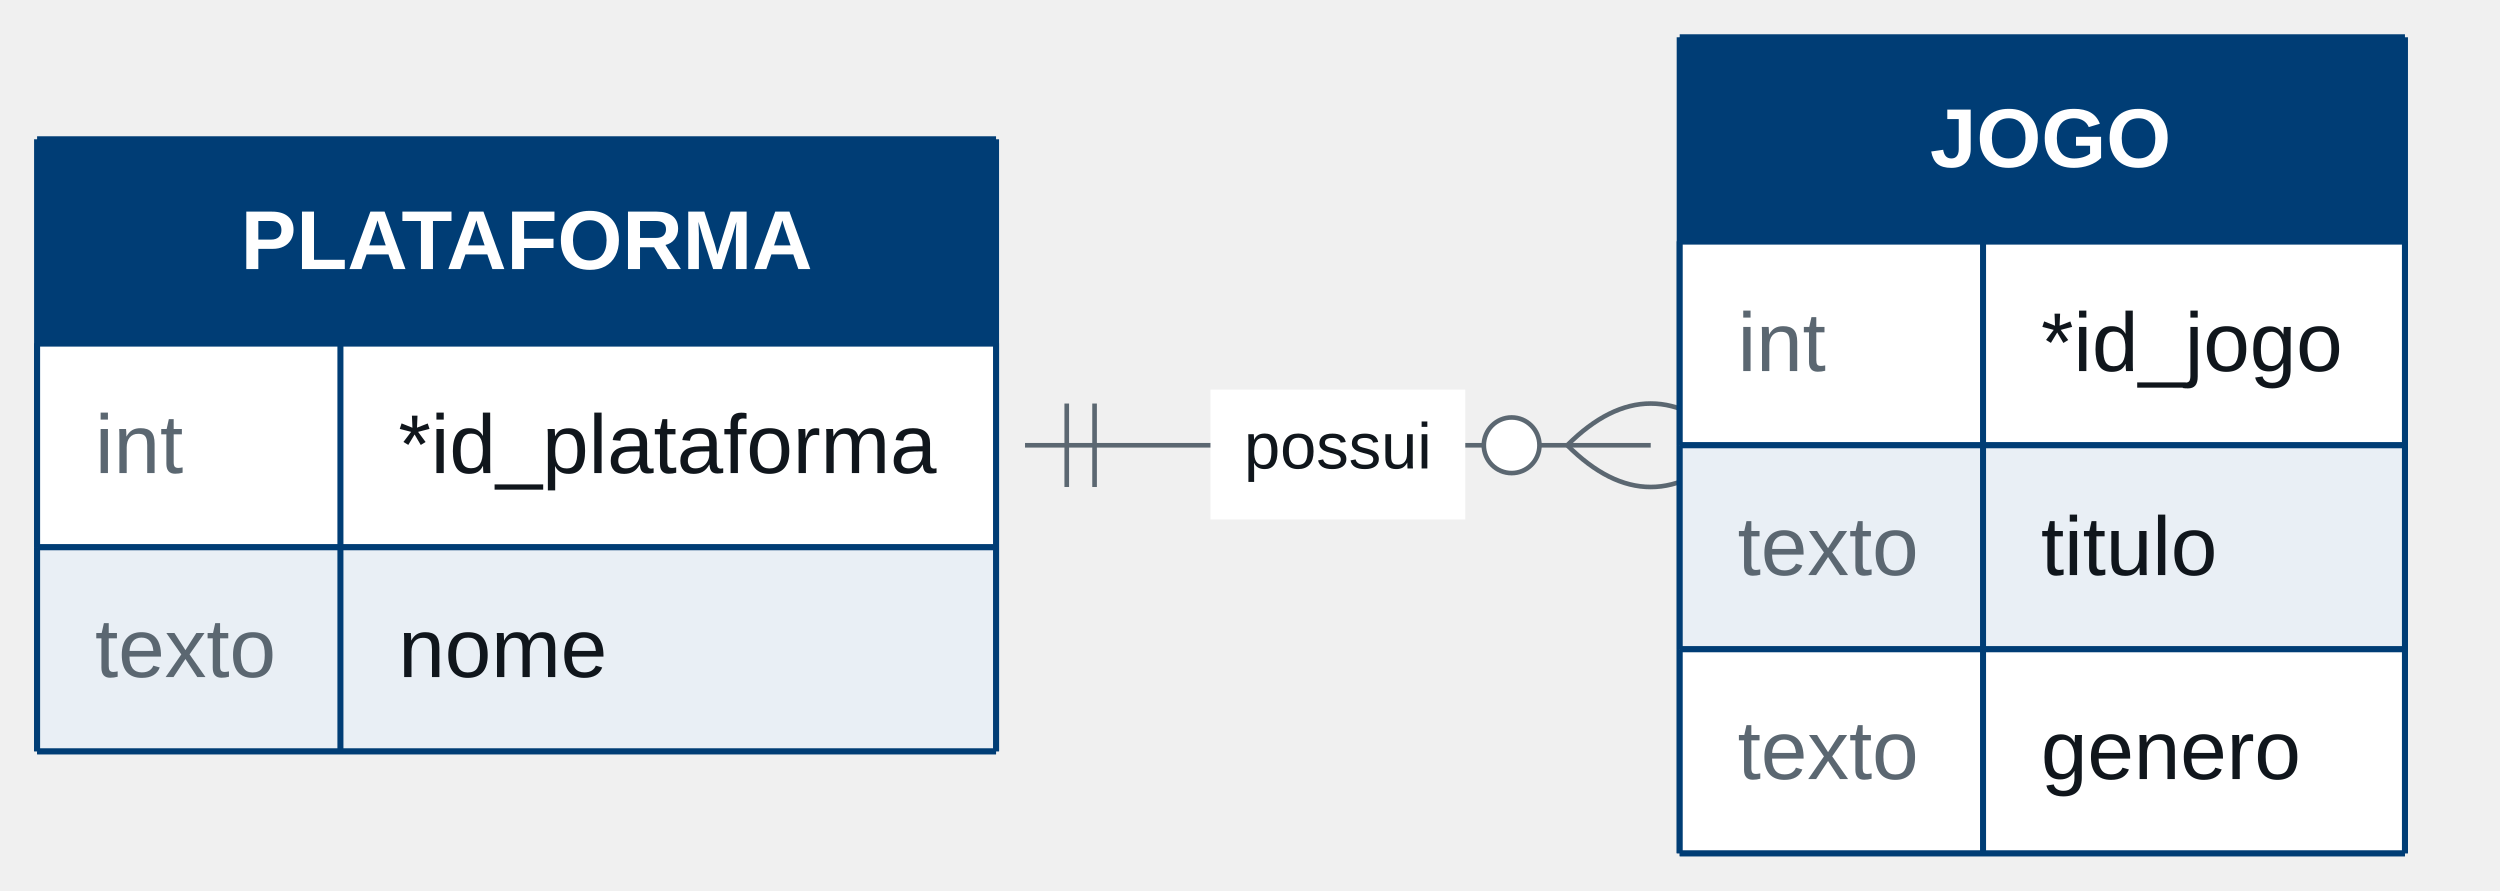
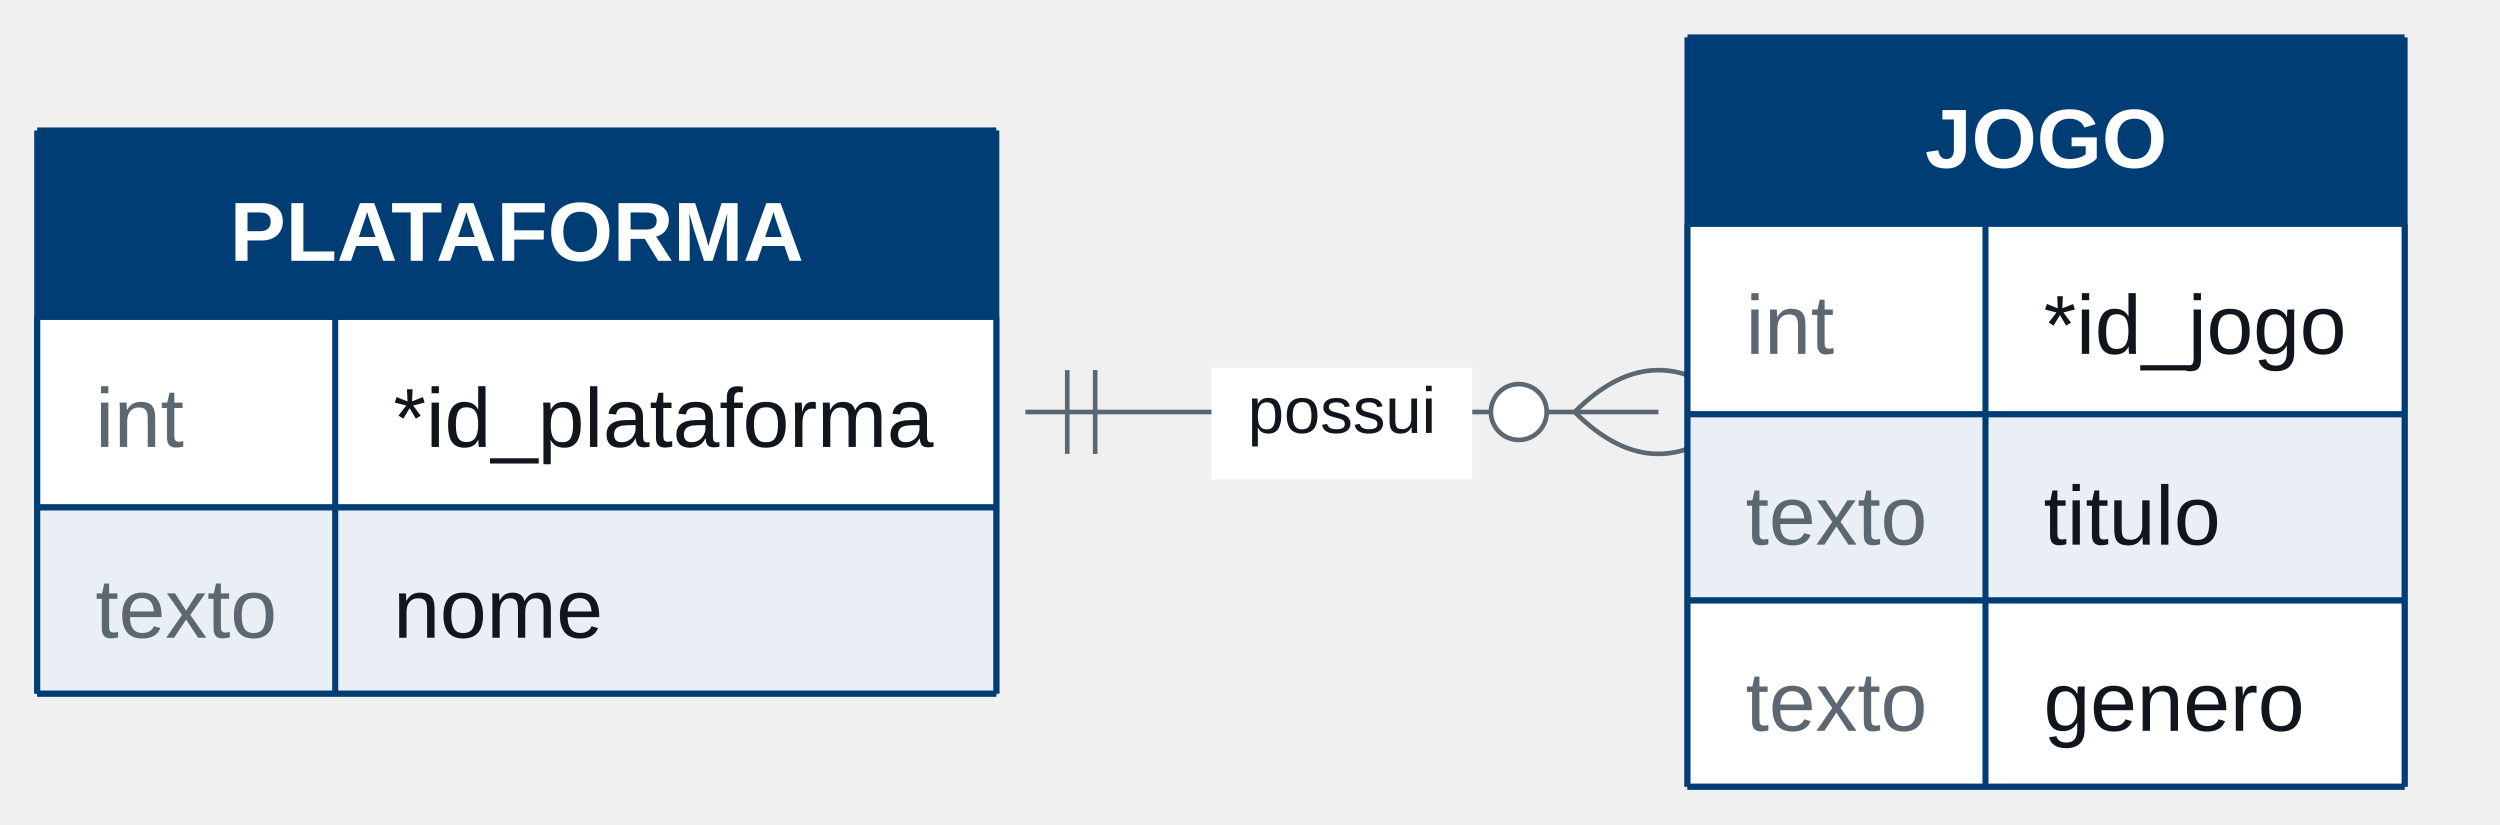
- <svg xmlns="http://www.w3.org/2000/svg" width="539" height="192" id="my-svg" class="erDiagram" style="background-color: transparent;" viewBox="10.25 4 539.203 192" role="graphics-document document" aria-roledescription="er">
+ <svg xmlns="http://www.w3.org/2000/svg" width="537" height="177" id="my-svg" class="erDiagram" style="background-color: transparent;" viewBox="10.25 4 537.214 177" role="graphics-document document" aria-roledescription="er">
  <style>#my-svg{font-family:Segoe UI,Arial,sans-serif;font-size:18px;fill:#10161c;}@keyframes edge-animation-frame{from{stroke-dashoffset:0;}}@keyframes dash{to{stroke-dashoffset:0;}}#my-svg .edge-animation-slow{stroke-dasharray:9,5!important;stroke-dashoffset:900;animation:dash 50s linear infinite;stroke-linecap:round;}#my-svg .edge-animation-fast{stroke-dasharray:9,5!important;stroke-dashoffset:900;animation:dash 20s linear infinite;stroke-linecap:round;}#my-svg .error-icon{fill:#fff4e5;}#my-svg .error-text{fill:#000b1a;stroke:#000b1a;}#my-svg .edge-thickness-normal{stroke-width:1px;}#my-svg .edge-thickness-thick{stroke-width:3.5px;}#my-svg .edge-pattern-solid{stroke-dasharray:0;}#my-svg .edge-thickness-invisible{stroke-width:0;fill:none;}#my-svg .edge-pattern-dashed{stroke-dasharray:3;}#my-svg .edge-pattern-dotted{stroke-dasharray:2;}#my-svg .marker{fill:#5b6771;stroke:#5b6771;}#my-svg .marker.cross{stroke:#5b6771;}#my-svg svg{font-family:Segoe UI,Arial,sans-serif;font-size:18px;}#my-svg p{margin:0;}#my-svg .entityBox{fill:#003d75;stroke:#003d75;}#my-svg .relationshipLabelBox{fill:#fff4e5;opacity:0.7;background-color:#fff4e5;}#my-svg .relationshipLabelBox rect{opacity:0.5;}#my-svg .labelBkg{background-color:rgba(255, 244, 229, 0.5);}#my-svg .edgeLabel{background-color:#ffffff;}#my-svg .edgeLabel .label rect{fill:#ffffff;}#my-svg .edgeLabel .label text{fill:#10161c;}#my-svg .edgeLabel .label{fill:#003d75;font-size:14px;}#my-svg .label{font-family:Segoe UI,Arial,sans-serif;color:#10161c;}#my-svg .edge-pattern-dashed{stroke-dasharray:8,8;}#my-svg .node rect,#my-svg .node circle,#my-svg .node ellipse,#my-svg .node polygon{fill:#003d75;stroke:#003d75;stroke-width:1px;}#my-svg .relationshipLine{stroke:#5b6771;stroke-width:1px;fill:none;}#my-svg .marker{fill:none!important;stroke:#5b6771!important;stroke-width:1;}#my-svg [data-look=neo].labelBkg{background-color:rgba(255, 244, 229, 0.5);}#my-svg .cluster rect{fill:#f4f7fa;stroke:#c3ced8;stroke-width:1px;}#my-svg .cluster text{fill:#003d75;}#my-svg .cluster-label text{fill:#003d75;}#my-svg .node .neo-node{stroke:#003d75;}#my-svg [data-look="neo"].node rect,#my-svg [data-look="neo"].cluster rect,#my-svg [data-look="neo"].node polygon{stroke:url(#my-svg-gradient);filter:drop-shadow( 1px 2px 2px rgba(185,185,185,1));}#my-svg [data-look="neo"].swimlane.cluster rect{filter:none;}#my-svg [data-look="neo"].node path{stroke:url(#my-svg-gradient);stroke-width:1px;}#my-svg [data-look="neo"].node .outer-path{filter:drop-shadow( 1px 2px 2px rgba(185,185,185,1));}#my-svg [data-look="neo"].node .neo-line path{stroke:#003d75;filter:none;}#my-svg [data-look="neo"].node circle{stroke:url(#my-svg-gradient);filter:drop-shadow( 1px 2px 2px rgba(185,185,185,1));}#my-svg [data-look="neo"].node circle .state-start{fill:#000000;}#my-svg [data-look="neo"].icon-shape .icon{fill:url(#my-svg-gradient);filter:drop-shadow( 1px 2px 2px rgba(185,185,185,1));}#my-svg [data-look="neo"].icon-shape .icon-neo path{stroke:url(#my-svg-gradient);filter:drop-shadow( 1px 2px 2px rgba(185,185,185,1));}#my-svg .node .label:not(.attribute-type):not(.attribute-name):not(.attribute-keys):not(.attribute-comment) text,#my-svg .node .label:not(.attribute-type):not(.attribute-name):not(.attribute-keys):not(.attribute-comment) tspan{fill:rgb(255, 255, 255)!important;}#my-svg .label.name text,#my-svg .label.name tspan{font-weight:700!important;}#my-svg .label.attribute-comment text,#my-svg .label.attribute-comment tspan{fill:rgb(138, 66, 0)!important;font-weight:700!important;}#my-svg .label.attribute-type text,#my-svg .label.attribute-type tspan{fill:rgb(91, 103, 113)!important;}#my-svg .label.attribute-name text,#my-svg .label.attribute-name tspan{fill:rgb(16, 22, 28)!important;}#my-svg .edgeLabel .label text,#my-svg .edgeLabel .label tspan{fill:rgb(16, 22, 28)!important;}#my-svg .cluster rect{rx:10;ry:10;}#my-svg :root{--mermaid-font-family:"trebuchet ms",verdana,arial,sans-serif;}</style>
  <g>
    <defs>
      <marker id="my-svg_er-onlyOneStart" class="marker onlyOne er" refX="0" refY="9" markerWidth="18" markerHeight="18" orient="auto">
        <path d="M9,0 L9,18 M15,0 L15,18" />
      </marker>
    </defs>
    <defs>
      <marker id="my-svg_er-onlyOneEnd" class="marker onlyOne er" refX="18" refY="9" markerWidth="18" markerHeight="18" orient="auto">
        <path d="M3,0 L3,18 M9,0 L9,18" />
      </marker>
    </defs>
    <defs>
      <marker id="my-svg_er-zeroOrOneStart" class="marker zeroOrOne er" refX="0" refY="9" markerWidth="30" markerHeight="18" orient="auto">
        <circle fill="white" cx="21" cy="9" r="6" />
        <path d="M9,0 L9,18" />
      </marker>
    </defs>
    <defs>
      <marker id="my-svg_er-zeroOrOneEnd" class="marker zeroOrOne er" refX="30" refY="9" markerWidth="30" markerHeight="18" orient="auto">
        <circle fill="white" cx="9" cy="9" r="6" />
        <path d="M21,0 L21,18" />
      </marker>
    </defs>
    <defs>
      <marker id="my-svg_er-oneOrMoreStart" class="marker oneOrMore er" refX="18" refY="18" markerWidth="45" markerHeight="36" orient="auto">
        <path d="M0,18 Q 18,0 36,18 Q 18,36 0,18 M42,9 L42,27" />
      </marker>
    </defs>
    <defs>
      <marker id="my-svg_er-oneOrMoreEnd" class="marker oneOrMore er" refX="27" refY="18" markerWidth="45" markerHeight="36" orient="auto">
        <path d="M3,9 L3,27 M9,18 Q27,0 45,18 Q27,36 9,18" />
      </marker>
    </defs>
    <defs>
      <marker id="my-svg_er-zeroOrMoreStart" class="marker zeroOrMore er" refX="18" refY="18" markerWidth="57" markerHeight="36" orient="auto">
        <circle fill="white" cx="48" cy="18" r="6" />
        <path d="M0,18 Q18,0 36,18 Q18,36 0,18" />
      </marker>
    </defs>
    <defs>
      <marker id="my-svg_er-zeroOrMoreEnd" class="marker zeroOrMore er" refX="39" refY="18" markerWidth="57" markerHeight="36" orient="auto">
        <circle fill="white" cx="9" cy="18" r="6" />
        <path d="M21,18 Q39,0 57,18 Q39,36 21,18" />
      </marker>
    </defs>
    <g class="root">
      <g class="edges edgePath">
-         <path d="M231.328,100L366.281,100" id="my-svg-id_entity-PLATAFORMA-0_entity-JOGO-1_0" class="edge-thickness-normal edge-pattern-solid relationshipLine" style="fill:none;;;fill:none" data-edge="true" data-et="edge" data-id="id_entity-PLATAFORMA-0_entity-JOGO-1_0" data-points="W3sieCI6MjMxLjMyODEyNSwieSI6MTAwfSx7IngiOjM2Ni4yODEyNSwieSI6MTAwfV0=" data-look="classic" marker-start="url(#my-svg_er-onlyOneStart)" marker-end="url(#my-svg_er-zeroOrMoreEnd)" />
+         <path d="M230.589,92.5L366.62,92.5" id="my-svg-id_entity-PLATAFORMA-0_entity-JOGO-1_0" class="edge-thickness-normal edge-pattern-solid relationshipLine" style="fill:none;;;fill:none" data-edge="true" data-et="edge" data-id="id_entity-PLATAFORMA-0_entity-JOGO-1_0" data-points="W3sieCI6MjMwLjU4ODg2NzE4NzUsInkiOjkyLjV9LHsieCI6MzY2LjYyMDExNzE4NzUsInkiOjkyLjV9XQ==" data-look="classic" marker-start="url(#my-svg_er-onlyOneStart)" marker-end="url(#my-svg_er-zeroOrMoreEnd)" />
      </g>
      <g class="clusters" />
      <g class="edgeLabels">
-         <g class="edgeLabel" transform="translate(298.8047, 99.5)">
-           <g class="label" data-id="id_entity-PLATAFORMA-0_entity-JOGO-1_0" transform="translate(0, -8.500001)">
-             <g>
-               <rect class="background" style="" x="-27.477" y="-3" width="54.953" height="28" />
+         <g class="edgeLabel" transform="translate(298.6045, 92)">
+           <g class="label" data-id="id_entity-PLATAFORMA-0_entity-JOGO-1_0" transform="translate(0, -9)">
+             <g>
+               <rect class="background" style="" x="-28.016" y="0" width="56.031" height="24" />
              <text y="-10.1" text-anchor="middle" style="">
                <tspan class="text-outer-tspan row" x="0" y="-0.1em" dy="1.1em" text-anchor="middle">
                  <tspan font-style="normal" class="text-inner-tspan" font-weight="normal">possui</tspan>
                </tspan>
              </text>
            </g>
          </g>
        </g>
      </g>
      <g class="nodes">
-         <g class="node default" id="my-svg-entity-PLATAFORMA-0" data-look="classic" transform="translate(121.6641, 100)">
+         <g class="node default" id="my-svg-entity-PLATAFORMA-0" data-look="classic" transform="translate(121.2944, 92.5)">
          <g class="outer-path" style="">
-             <path d="M-103.414 -66 L103.414 -66 L103.414 66 L-103.414 66" stroke="none" stroke-width="0" fill="#003d75" />
-             <path d="M-103.414 -66 C-28.61 -66, 46.194 -66, 103.414 -66 M-103.414 -66 C-44.486 -66, 14.442 -66, 103.414 -66 M103.414 -66 C103.414 -29.746, 103.414 6.507, 103.414 66 M103.414 -66 C103.414 -13.342, 103.414 39.315, 103.414 66 M103.414 66 C42.678 66, -18.059 66, -103.414 66 M103.414 66 C59.191 66, 14.969 66, -103.414 66 M-103.414 66 C-103.414 36.489, -103.414 6.979, -103.414 -66 M-103.414 66 C-103.414 26.621, -103.414 -12.759, -103.414 -66" stroke="#003d75" stroke-width="1.3" fill="none" stroke-dasharray="0 0" />
+             <path d="M-103.044 -60.5 L103.044 -60.5 L103.044 60.5 L-103.044 60.5" stroke="none" stroke-width="0" fill="#003d75" />
+             <path d="M-103.044 -60.5 C-21.849 -60.5, 59.347 -60.5, 103.044 -60.5 M-103.044 -60.5 C-51.995 -60.5, -0.946 -60.5, 103.044 -60.5 M103.044 -60.5 C103.044 -30.683, 103.044 -0.866, 103.044 60.5 M103.044 -60.5 C103.044 -23.458, 103.044 13.584, 103.044 60.5 M103.044 60.5 C33.449 60.5, -36.146 60.5, -103.044 60.5 M103.044 60.5 C52.263 60.5, 1.481 60.5, -103.044 60.5 M-103.044 60.5 C-103.044 24.035, -103.044 -12.431, -103.044 -60.5 M-103.044 60.5 C-103.044 34.016, -103.044 7.531, -103.044 -60.5" stroke="#003d75" stroke-width="1.3" fill="none" stroke-dasharray="0 0" />
          </g>
          <g style="" class="row-rect-odd">
-             <path d="M-103.414 -22 L103.414 -22 L103.414 22 L-103.414 22" stroke="none" stroke-width="0" fill="#ffffff" />
-             <path d="M-103.414 -22 C-27.161 -22, 49.091 -22, 103.414 -22 M-103.414 -22 C-35.613 -22, 32.188 -22, 103.414 -22 M103.414 -22 C103.414 -7.608, 103.414 6.784, 103.414 22 M103.414 -22 C103.414 -9.979, 103.414 2.043, 103.414 22 M103.414 22 C48.068 22, -7.279 22, -103.414 22 M103.414 22 C28.32 22, -46.775 22, -103.414 22 M-103.414 22 C-103.414 5.722, -103.414 -10.555, -103.414 -22 M-103.414 22 C-103.414 5.6, -103.414 -10.799, -103.414 -22" stroke="#003d75" stroke-width="1.3" fill="none" stroke-dasharray="0 0" />
+             <path d="M-103.044 -20.5 L103.044 -20.5 L103.044 20.5 L-103.044 20.5" stroke="none" stroke-width="0" fill="#ffffff" />
+             <path d="M-103.044 -20.5 C-38.12 -20.5, 26.805 -20.5, 103.044 -20.5 M-103.044 -20.5 C-39.251 -20.5, 24.543 -20.5, 103.044 -20.5 M103.044 -20.5 C103.044 -4.821, 103.044 10.859, 103.044 20.5 M103.044 -20.5 C103.044 -9.539, 103.044 1.421, 103.044 20.5 M103.044 20.5 C38.356 20.5, -26.333 20.5, -103.044 20.5 M103.044 20.5 C52.919 20.5, 2.793 20.5, -103.044 20.5 M-103.044 20.5 C-103.044 11.211, -103.044 1.922, -103.044 -20.5 M-103.044 20.5 C-103.044 8.237, -103.044 -4.025, -103.044 -20.5" stroke="#003d75" stroke-width="1.3" fill="none" stroke-dasharray="0 0" />
          </g>
          <g style="" class="row-rect-even">
-             <path d="M-103.414 22 L103.414 22 L103.414 66 L-103.414 66" stroke="none" stroke-width="0" fill="#e9eff5" />
-             <path d="M-103.414 22 C-57.141 22, -10.868 22, 103.414 22 M-103.414 22 C-23.77 22, 55.874 22, 103.414 22 M103.414 22 C103.414 32.082, 103.414 42.163, 103.414 66 M103.414 22 C103.414 32.898, 103.414 43.796, 103.414 66 M103.414 66 C23.097 66, -57.221 66, -103.414 66 M103.414 66 C31.959 66, -39.496 66, -103.414 66 M-103.414 66 C-103.414 56.106, -103.414 46.212, -103.414 22 M-103.414 66 C-103.414 50.779, -103.414 35.557, -103.414 22" stroke="#003d75" stroke-width="1.3" fill="none" stroke-dasharray="0 0" />
-           </g>
-           <g class="label name" transform="translate(-59.49365, -56)" style="">
+             <path d="M-103.044 20.5 L103.044 20.5 L103.044 60.5 L-103.044 60.5" stroke="none" stroke-width="0" fill="#e9eff5" />
+             <path d="M-103.044 20.5 C-57.625 20.5, -12.205 20.5, 103.044 20.5 M-103.044 20.5 C-23.188 20.5, 56.668 20.5, 103.044 20.5 M103.044 20.5 C103.044 31.081, 103.044 41.662, 103.044 60.5 M103.044 20.5 C103.044 33.145, 103.044 45.79, 103.044 60.5 M103.044 60.5 C48.455 60.5, -6.134 60.5, -103.044 60.5 M103.044 60.5 C43.986 60.5, -15.073 60.5, -103.044 60.5 M-103.044 60.5 C-103.044 51.714, -103.044 42.929, -103.044 20.5 M-103.044 60.5 C-103.044 51.031, -103.044 41.562, -103.044 20.5" stroke="#003d75" stroke-width="1.3" fill="none" stroke-dasharray="0 0" />
+           </g>
+           <g class="label name" transform="translate(-61.65625, -50.5)" style="">
            <g>
              <rect class="background" style="stroke: none" />
            </g>
            <text y="-10.1" style="">
              <tspan class="text-outer-tspan row" x="0" y="-0.1em" dy="1.1em">
                <tspan font-style="normal" class="text-inner-tspan" font-weight="normal">PLATAFORMA</tspan>
              </tspan>
            </text>
          </g>
-           <g class="label attribute-type" transform="translate(-90.91406, -12)" style="">
+           <g class="label attribute-type" transform="translate(-90.54443, -10.5)" style="">
            <g>
              <rect class="background" style="stroke: none" />
            </g>
            <text y="-10.1" style="">
              <tspan class="text-outer-tspan row" x="0" y="-0.1em" dy="1.1em">
                <tspan font-style="normal" class="text-inner-tspan" font-weight="normal">int</tspan>
              </tspan>
            </text>
          </g>
-           <g class="label attribute-name" transform="translate(-25.49219, -12)" style="">
+           <g class="label attribute-name" transform="translate(-26.51318, -10.5)" style="">
            <g>
              <rect class="background" style="stroke: none" />
            </g>
            <text y="-10.1" style="">
              <tspan class="text-outer-tspan row" x="0" y="-0.1em" dy="1.1em">
                <tspan font-style="normal" class="text-inner-tspan" font-weight="normal">*id_plataforma</tspan>
              </tspan>
            </text>
          </g>
-           <g class="label attribute-keys" transform="translate(115.9141, -12)" style="">
-             <g>
-               <rect class="background" style="stroke: none" />
-             </g>
-             <text y="-10.1" style="">
-               <tspan class="text-outer-tspan row" x="0" y="-0.1em" dy="1.1em" />
-             </text>
-           </g>
-           <g class="label attribute-comment" transform="translate(115.9141, -12)" style="">
-             <g>
-               <rect class="background" style="stroke: none" />
-             </g>
-             <text y="-10.1" style="">
-               <tspan class="text-outer-tspan row" x="0" y="-0.1em" dy="1.1em" />
-             </text>
-           </g>
-           <g class="label attribute-type" transform="translate(-90.91406, 32)" style="">
+           <g class="label attribute-keys" transform="translate(115.5444, -10.5)" style="">
+             <g>
+               <rect class="background" style="stroke: none" />
+             </g>
+             <text y="-10.1" style="">
+               <tspan class="text-outer-tspan row" x="0" y="-0.1em" dy="1.1em" />
+             </text>
+           </g>
+           <g class="label attribute-comment" transform="translate(115.5444, -10.5)" style="">
+             <g>
+               <rect class="background" style="stroke: none" />
+             </g>
+             <text y="-10.1" style="">
+               <tspan class="text-outer-tspan row" x="0" y="-0.1em" dy="1.1em" />
+             </text>
+           </g>
+           <g class="label attribute-type" transform="translate(-90.54443, 30.5)" style="">
            <g>
              <rect class="background" style="stroke: none" />
            </g>
            <text y="-10.1" style="">
              <tspan class="text-outer-tspan row" x="0" y="-0.1em" dy="1.1em">
                <tspan font-style="normal" class="text-inner-tspan" font-weight="normal">texto</tspan>
              </tspan>
            </text>
          </g>
-           <g class="label attribute-name" transform="translate(-25.49219, 32)" style="">
+           <g class="label attribute-name" transform="translate(-26.51318, 30.5)" style="">
            <g>
              <rect class="background" style="stroke: none" />
            </g>
            <text y="-10.1" style="">
              <tspan class="text-outer-tspan row" x="0" y="-0.1em" dy="1.1em">
                <tspan font-style="normal" class="text-inner-tspan" font-weight="normal">nome</tspan>
              </tspan>
            </text>
          </g>
-           <g class="label attribute-keys" transform="translate(115.9141, 32)" style="">
-             <g>
-               <rect class="background" style="stroke: none" />
-             </g>
-             <text y="-10.1" style="">
-               <tspan class="text-outer-tspan row" x="0" y="-0.1em" dy="1.1em" />
-             </text>
-           </g>
-           <g class="label attribute-comment" transform="translate(115.9141, 32)" style="">
-             <g>
-               <rect class="background" style="stroke: none" />
-             </g>
-             <text y="-10.1" style="">
-               <tspan class="text-outer-tspan row" x="0" y="-0.1em" dy="1.1em" />
-             </text>
-           </g>
-           <g class="divider">
-             <path d="M-103.414 -22 L-103.414 -22 L103.414 -22 L103.414 -22" stroke="none" stroke-width="0" fill="#003d75" fill-rule="evenodd" />
-             <path d="M-103.414 -22 C-103.414 -22, -103.414 -22, -103.414 -22 M-103.414 -22 C-103.414 -22, -103.414 -22, -103.414 -22 M-103.414 -22 C-35.799 -22, 31.816 -22, 103.414 -22 M-103.414 -22 C-44.92 -22, 13.574 -22, 103.414 -22 M103.414 -22 C103.414 -22, 103.414 -22, 103.414 -22 M103.414 -22 C103.414 -22, 103.414 -22, 103.414 -22 M103.414 -22 C57.98 -22, 12.547 -22, -103.414 -22 M103.414 -22 C34.846 -22, -33.722 -22, -103.414 -22" stroke="#003d75" stroke-width="1.3" fill="none" stroke-dasharray="0 0" />
-           </g>
-           <g class="divider">
-             <path d="M-37.992 -22 L-37.992 -22 L-37.992 66 L-37.992 66" stroke="none" stroke-width="0" fill="#003d75" fill-rule="evenodd" />
-             <path d="M-37.992 -22 C-37.992 -22, -37.992 -22, -37.992 -22 M-37.992 -22 C-37.992 -22, -37.992 -22, -37.992 -22 M-37.992 -22 C-37.992 4.215, -37.992 30.43, -37.992 66 M-37.992 -22 C-37.992 0.319, -37.992 22.637, -37.992 66 M-37.992 66 C-37.992 66, -37.992 66, -37.992 66 M-37.992 66 C-37.992 66, -37.992 66, -37.992 66 M-37.992 66 C-37.992 40.319, -37.992 14.638, -37.992 -22 M-37.992 66 C-37.992 32.938, -37.992 -0.123, -37.992 -22" stroke="#003d75" stroke-width="1.3" fill="none" stroke-dasharray="0 0" />
-           </g>
-           <g class="divider">
-             <path d="M-103.414 -22 L-103.414 -22 L103.414 -22 L103.414 -22" stroke="none" stroke-width="0" fill="#003d75" fill-rule="evenodd" />
-             <path d="M-103.414 -22 C-103.414 -22, -103.414 -22, -103.414 -22 M-103.414 -22 C-103.414 -22, -103.414 -22, -103.414 -22 M-103.414 -22 C-29.07 -22, 45.274 -22, 103.414 -22 M-103.414 -22 C-54.164 -22, -4.914 -22, 103.414 -22 M103.414 -22 C103.414 -22, 103.414 -22, 103.414 -22 M103.414 -22 C103.414 -22, 103.414 -22, 103.414 -22 M103.414 -22 C28.513 -22, -46.388 -22, -103.414 -22 M103.414 -22 C26.314 -22, -50.787 -22, -103.414 -22" stroke="#003d75" stroke-width="1.3" fill="none" stroke-dasharray="0 0" />
+           <g class="label attribute-keys" transform="translate(115.5444, 30.5)" style="">
+             <g>
+               <rect class="background" style="stroke: none" />
+             </g>
+             <text y="-10.1" style="">
+               <tspan class="text-outer-tspan row" x="0" y="-0.1em" dy="1.1em" />
+             </text>
+           </g>
+           <g class="label attribute-comment" transform="translate(115.5444, 30.5)" style="">
+             <g>
+               <rect class="background" style="stroke: none" />
+             </g>
+             <text y="-10.1" style="">
+               <tspan class="text-outer-tspan row" x="0" y="-0.1em" dy="1.1em" />
+             </text>
+           </g>
+           <g class="divider">
+             <path d="M-103.044 -20.5 L-103.044 -20.5 L103.044 -20.5 L103.044 -20.5" stroke="none" stroke-width="0" fill="#003d75" fill-rule="evenodd" />
+             <path d="M-103.044 -20.5 C-103.044 -20.5, -103.044 -20.5, -103.044 -20.5 M-103.044 -20.5 C-103.044 -20.5, -103.044 -20.5, -103.044 -20.5 M-103.044 -20.5 C-42.157 -20.5, 18.73 -20.5, 103.044 -20.5 M-103.044 -20.5 C-53.578 -20.5, -4.111 -20.5, 103.044 -20.5 M103.044 -20.5 C103.044 -20.5, 103.044 -20.5, 103.044 -20.5 M103.044 -20.5 C103.044 -20.5, 103.044 -20.5, 103.044 -20.5 M103.044 -20.5 C36.958 -20.5, -29.129 -20.5, -103.044 -20.5 M103.044 -20.5 C58.504 -20.5, 13.964 -20.5, -103.044 -20.5" stroke="#003d75" stroke-width="1.3" fill="none" stroke-dasharray="0 0" />
+           </g>
+           <g class="divider">
+             <path d="M-39.013 -20.5 L-39.013 -20.5 L-39.013 60.5 L-39.013 60.5" stroke="none" stroke-width="0" fill="#003d75" fill-rule="evenodd" />
+             <path d="M-39.013 -20.5 C-39.013 -20.5, -39.013 -20.5, -39.013 -20.5 M-39.013 -20.5 C-39.013 -20.5, -39.013 -20.5, -39.013 -20.5 M-39.013 -20.5 C-39.013 8.578, -39.013 37.657, -39.013 60.5 M-39.013 -20.5 C-39.013 -2.114, -39.013 16.273, -39.013 60.5 M-39.013 60.5 C-39.013 60.5, -39.013 60.5, -39.013 60.5 M-39.013 60.5 C-39.013 60.5, -39.013 60.5, -39.013 60.5 M-39.013 60.5 C-39.013 39.127, -39.013 17.753, -39.013 -20.5 M-39.013 60.5 C-39.013 31.084, -39.013 1.668, -39.013 -20.5" stroke="#003d75" stroke-width="1.3" fill="none" stroke-dasharray="0 0" />
+           </g>
+           <g class="divider">
+             <path d="M-103.044 -20.5 L-103.044 -20.5 L103.044 -20.5 L103.044 -20.5" stroke="none" stroke-width="0" fill="#003d75" fill-rule="evenodd" />
+             <path d="M-103.044 -20.5 C-103.044 -20.5, -103.044 -20.5, -103.044 -20.5 M-103.044 -20.5 C-103.044 -20.5, -103.044 -20.5, -103.044 -20.5 M-103.044 -20.5 C-44.458 -20.5, 14.128 -20.5, 103.044 -20.5 M-103.044 -20.5 C-56.228 -20.5, -9.412 -20.5, 103.044 -20.5 M103.044 -20.5 C103.044 -20.5, 103.044 -20.5, 103.044 -20.5 M103.044 -20.5 C103.044 -20.5, 103.044 -20.5, 103.044 -20.5 M103.044 -20.5 C31.042 -20.5, -40.96 -20.5, -103.044 -20.5 M103.044 -20.5 C52.586 -20.5, 2.127 -20.5, -103.044 -20.5" stroke="#003d75" stroke-width="1.3" fill="none" stroke-dasharray="0 0" />
          </g>
        </g>
-         <g class="node default" id="my-svg-entity-JOGO-1" data-look="classic" transform="translate(450.7422, 100)">
+         <g class="node default" id="my-svg-entity-JOGO-1" data-look="classic" transform="translate(449.917, 92.5)">
          <g class="outer-path" style="">
-             <path d="M-78.211 -88 L78.211 -88 L78.211 88 L-78.211 88" stroke="none" stroke-width="0" fill="#003d75" />
-             <path d="M-78.211 -88 C-21.774 -88, 34.663 -88, 78.211 -88 M-78.211 -88 C-21.991 -88, 34.229 -88, 78.211 -88 M78.211 -88 C78.211 -39.2, 78.211 9.601, 78.211 88 M78.211 -88 C78.211 -45.525, 78.211 -3.049, 78.211 88 M78.211 88 C31.916 88, -14.38 88, -78.211 88 M78.211 88 C33.345 88, -11.52 88, -78.211 88 M-78.211 88 C-78.211 48.588, -78.211 9.175, -78.211 -88 M-78.211 88 C-78.211 42.972, -78.211 -2.057, -78.211 -88" stroke="#003d75" stroke-width="1.3" fill="none" stroke-dasharray="0 0" />
+             <path d="M-77.047 -80.5 L77.047 -80.5 L77.047 80.5 L-77.047 80.5" stroke="none" stroke-width="0" fill="#003d75" />
+             <path d="M-77.047 -80.5 C-23.376 -80.5, 30.295 -80.5, 77.047 -80.5 M-77.047 -80.5 C-45.286 -80.5, -13.525 -80.5, 77.047 -80.5 M77.047 -80.5 C77.047 -21.357, 77.047 37.787, 77.047 80.5 M77.047 -80.5 C77.047 -45.305, 77.047 -10.11, 77.047 80.5 M77.047 80.5 C33.633 80.5, -9.781 80.5, -77.047 80.5 M77.047 80.5 C22.656 80.5, -31.735 80.5, -77.047 80.5 M-77.047 80.5 C-77.047 17.746, -77.047 -45.007, -77.047 -80.5 M-77.047 80.5 C-77.047 26.108, -77.047 -28.284, -77.047 -80.5" stroke="#003d75" stroke-width="1.3" fill="none" stroke-dasharray="0 0" />
          </g>
          <g style="" class="row-rect-odd">
-             <path d="M-78.211 -44 L78.211 -44 L78.211 0 L-78.211 0" stroke="none" stroke-width="0" fill="#ffffff" />
-             <path d="M-78.211 -44 C-42.013 -44, -5.814 -44, 78.211 -44 M-78.211 -44 C-26.473 -44, 25.264 -44, 78.211 -44 M78.211 -44 C78.211 -27.38, 78.211 -10.761, 78.211 0 M78.211 -44 C78.211 -31.895, 78.211 -19.79, 78.211 0 M78.211 0 C19.003 0, -40.204 0, -78.211 0 M78.211 0 C23.822 0, -30.567 0, -78.211 0 M-78.211 0 C-78.211 -15.908, -78.211 -31.815, -78.211 -44 M-78.211 0 C-78.211 -17.041, -78.211 -34.082, -78.211 -44" stroke="#003d75" stroke-width="1.3" fill="none" stroke-dasharray="0 0" />
+             <path d="M-77.047 -40.5 L77.047 -40.5 L77.047 0.5 L-77.047 0.5" stroke="none" stroke-width="0" fill="#ffffff" />
+             <path d="M-77.047 -40.5 C-25.347 -40.5, 26.352 -40.5, 77.047 -40.5 M-77.047 -40.5 C-18.62 -40.5, 39.807 -40.5, 77.047 -40.5 M77.047 -40.5 C77.047 -27.757, 77.047 -15.015, 77.047 0.5 M77.047 -40.5 C77.047 -26.886, 77.047 -13.271, 77.047 0.5 M77.047 0.5 C27.372 0.5, -22.302 0.5, -77.047 0.5 M77.047 0.5 C18.717 0.5, -39.613 0.5, -77.047 0.5 M-77.047 0.5 C-77.047 -11.376, -77.047 -23.251, -77.047 -40.5 M-77.047 0.5 C-77.047 -10.443, -77.047 -21.385, -77.047 -40.5" stroke="#003d75" stroke-width="1.3" fill="none" stroke-dasharray="0 0" />
          </g>
          <g style="" class="row-rect-even">
-             <path d="M-78.211 0 L78.211 0 L78.211 44 L-78.211 44" stroke="none" stroke-width="0" fill="#e9eff5" />
-             <path d="M-78.211 0 C-27.295 0, 23.62 0, 78.211 0 M-78.211 0 C-38.139 0, 1.933 0, 78.211 0 M78.211 0 C78.211 15.215, 78.211 30.431, 78.211 44 M78.211 0 C78.211 9.018, 78.211 18.036, 78.211 44 M78.211 44 C19.849 44, -38.514 44, -78.211 44 M78.211 44 C42.358 44, 6.505 44, -78.211 44 M-78.211 44 C-78.211 29.177, -78.211 14.355, -78.211 0 M-78.211 44 C-78.211 33.371, -78.211 22.742, -78.211 0" stroke="#003d75" stroke-width="1.3" fill="none" stroke-dasharray="0 0" />
+             <path d="M-77.047 0.5 L77.047 0.5 L77.047 40.5 L-77.047 40.5" stroke="none" stroke-width="0" fill="#e9eff5" />
+             <path d="M-77.047 0.5 C-43.813 0.5, -10.579 0.5, 77.047 0.5 M-77.047 0.5 C-43.312 0.5, -9.578 0.5, 77.047 0.5 M77.047 0.5 C77.047 11.438, 77.047 22.375, 77.047 40.5 M77.047 0.5 C77.047 9.607, 77.047 18.714, 77.047 40.5 M77.047 40.5 C27.949 40.5, -21.149 40.5, -77.047 40.5 M77.047 40.5 C45.98 40.5, 14.913 40.5, -77.047 40.5 M-77.047 40.5 C-77.047 30.873, -77.047 21.247, -77.047 0.5 M-77.047 40.5 C-77.047 26.053, -77.047 11.607, -77.047 0.5" stroke="#003d75" stroke-width="1.3" fill="none" stroke-dasharray="0 0" />
          </g>
          <g style="" class="row-rect-odd">
-             <path d="M-78.211 44 L78.211 44 L78.211 88 L-78.211 88" stroke="none" stroke-width="0" fill="#ffffff" />
-             <path d="M-78.211 44 C-40.845 44, -3.479 44, 78.211 44 M-78.211 44 C-24.471 44, 29.27 44, 78.211 44 M78.211 44 C78.211 57.271, 78.211 70.542, 78.211 88 M78.211 44 C78.211 54.582, 78.211 65.164, 78.211 88 M78.211 88 C29.99 88, -18.23 88, -78.211 88 M78.211 88 C25.629 88, -26.952 88, -78.211 88 M-78.211 88 C-78.211 70.808, -78.211 53.616, -78.211 44 M-78.211 88 C-78.211 72.522, -78.211 57.044, -78.211 44" stroke="#003d75" stroke-width="1.3" fill="none" stroke-dasharray="0 0" />
-           </g>
-           <g class="label name" transform="translate(-24.23096, -78)" style="">
+             <path d="M-77.047 40.5 L77.047 40.5 L77.047 80.5 L-77.047 80.5" stroke="none" stroke-width="0" fill="#ffffff" />
+             <path d="M-77.047 40.5 C-43.193 40.5, -9.34 40.5, 77.047 40.5 M-77.047 40.5 C-19.84 40.5, 37.366 40.5, 77.047 40.5 M77.047 40.5 C77.047 51.738, 77.047 62.975, 77.047 80.5 M77.047 40.5 C77.047 49.381, 77.047 58.262, 77.047 80.5 M77.047 80.5 C26.537 80.5, -23.973 80.5, -77.047 80.5 M77.047 80.5 C20.638 80.5, -35.771 80.5, -77.047 80.5 M-77.047 80.5 C-77.047 70.537, -77.047 60.574, -77.047 40.5 M-77.047 80.5 C-77.047 70.592, -77.047 60.684, -77.047 40.5" stroke="#003d75" stroke-width="1.3" fill="none" stroke-dasharray="0 0" />
+           </g>
+           <g class="label name" transform="translate(-26.00781, -70.5)" style="">
            <g>
              <rect class="background" style="stroke: none" />
            </g>
            <text y="-10.1" style="">
              <tspan class="text-outer-tspan row" x="0" y="-0.1em" dy="1.1em">
                <tspan font-style="normal" class="text-inner-tspan" font-weight="normal">JOGO</tspan>
              </tspan>
            </text>
          </g>
-           <g class="label attribute-type" transform="translate(-65.71094, -34)" style="">
+           <g class="label attribute-type" transform="translate(-64.54688, -30.5)" style="">
            <g>
              <rect class="background" style="stroke: none" />
            </g>
            <text y="-10.1" style="">
              <tspan class="text-outer-tspan row" x="0" y="-0.1em" dy="1.1em">
                <tspan font-style="normal" class="text-inner-tspan" font-weight="normal">int</tspan>
              </tspan>
            </text>
          </g>
-           <g class="label attribute-name" transform="translate(-0.2890625, -34)" style="">
+           <g class="label attribute-name" transform="translate(-0.515625, -30.5)" style="">
            <g>
              <rect class="background" style="stroke: none" />
            </g>
            <text y="-10.1" style="">
              <tspan class="text-outer-tspan row" x="0" y="-0.1em" dy="1.1em">
                <tspan font-style="normal" class="text-inner-tspan" font-weight="normal">*id_jogo</tspan>
              </tspan>
            </text>
          </g>
-           <g class="label attribute-keys" transform="translate(90.71094, -34)" style="">
-             <g>
-               <rect class="background" style="stroke: none" />
-             </g>
-             <text y="-10.1" style="">
-               <tspan class="text-outer-tspan row" x="0" y="-0.1em" dy="1.1em" />
-             </text>
-           </g>
-           <g class="label attribute-comment" transform="translate(90.71094, -34)" style="">
-             <g>
-               <rect class="background" style="stroke: none" />
-             </g>
-             <text y="-10.1" style="">
-               <tspan class="text-outer-tspan row" x="0" y="-0.1em" dy="1.1em" />
-             </text>
-           </g>
-           <g class="label attribute-type" transform="translate(-65.71094, 10)" style="">
+           <g class="label attribute-keys" transform="translate(89.54688, -30.5)" style="">
+             <g>
+               <rect class="background" style="stroke: none" />
+             </g>
+             <text y="-10.1" style="">
+               <tspan class="text-outer-tspan row" x="0" y="-0.1em" dy="1.1em" />
+             </text>
+           </g>
+           <g class="label attribute-comment" transform="translate(89.54688, -30.5)" style="">
+             <g>
+               <rect class="background" style="stroke: none" />
+             </g>
+             <text y="-10.1" style="">
+               <tspan class="text-outer-tspan row" x="0" y="-0.1em" dy="1.1em" />
+             </text>
+           </g>
+           <g class="label attribute-type" transform="translate(-64.54688, 10.5)" style="">
            <g>
              <rect class="background" style="stroke: none" />
            </g>
            <text y="-10.1" style="">
              <tspan class="text-outer-tspan row" x="0" y="-0.1em" dy="1.1em">
                <tspan font-style="normal" class="text-inner-tspan" font-weight="normal">texto</tspan>
              </tspan>
            </text>
          </g>
-           <g class="label attribute-name" transform="translate(-0.2890625, 10)" style="">
+           <g class="label attribute-name" transform="translate(-0.515625, 10.5)" style="">
            <g>
              <rect class="background" style="stroke: none" />
            </g>
            <text y="-10.1" style="">
              <tspan class="text-outer-tspan row" x="0" y="-0.1em" dy="1.1em">
                <tspan font-style="normal" class="text-inner-tspan" font-weight="normal">titulo</tspan>
              </tspan>
            </text>
          </g>
-           <g class="label attribute-keys" transform="translate(90.71094, 10)" style="">
-             <g>
-               <rect class="background" style="stroke: none" />
-             </g>
-             <text y="-10.1" style="">
-               <tspan class="text-outer-tspan row" x="0" y="-0.1em" dy="1.1em" />
-             </text>
-           </g>
-           <g class="label attribute-comment" transform="translate(90.71094, 10)" style="">
-             <g>
-               <rect class="background" style="stroke: none" />
-             </g>
-             <text y="-10.1" style="">
-               <tspan class="text-outer-tspan row" x="0" y="-0.1em" dy="1.1em" />
-             </text>
-           </g>
-           <g class="label attribute-type" transform="translate(-65.71094, 54)" style="">
+           <g class="label attribute-keys" transform="translate(89.54688, 10.5)" style="">
+             <g>
+               <rect class="background" style="stroke: none" />
+             </g>
+             <text y="-10.1" style="">
+               <tspan class="text-outer-tspan row" x="0" y="-0.1em" dy="1.1em" />
+             </text>
+           </g>
+           <g class="label attribute-comment" transform="translate(89.54688, 10.5)" style="">
+             <g>
+               <rect class="background" style="stroke: none" />
+             </g>
+             <text y="-10.1" style="">
+               <tspan class="text-outer-tspan row" x="0" y="-0.1em" dy="1.1em" />
+             </text>
+           </g>
+           <g class="label attribute-type" transform="translate(-64.54688, 50.5)" style="">
            <g>
              <rect class="background" style="stroke: none" />
            </g>
            <text y="-10.1" style="">
              <tspan class="text-outer-tspan row" x="0" y="-0.1em" dy="1.1em">
                <tspan font-style="normal" class="text-inner-tspan" font-weight="normal">texto</tspan>
              </tspan>
            </text>
          </g>
-           <g class="label attribute-name" transform="translate(-0.2890625, 54)" style="">
+           <g class="label attribute-name" transform="translate(-0.515625, 50.5)" style="">
            <g>
              <rect class="background" style="stroke: none" />
            </g>
            <text y="-10.1" style="">
              <tspan class="text-outer-tspan row" x="0" y="-0.1em" dy="1.1em">
                <tspan font-style="normal" class="text-inner-tspan" font-weight="normal">genero</tspan>
              </tspan>
            </text>
          </g>
-           <g class="label attribute-keys" transform="translate(90.71094, 54)" style="">
-             <g>
-               <rect class="background" style="stroke: none" />
-             </g>
-             <text y="-10.1" style="">
-               <tspan class="text-outer-tspan row" x="0" y="-0.1em" dy="1.1em" />
-             </text>
-           </g>
-           <g class="label attribute-comment" transform="translate(90.71094, 54)" style="">
-             <g>
-               <rect class="background" style="stroke: none" />
-             </g>
-             <text y="-10.1" style="">
-               <tspan class="text-outer-tspan row" x="0" y="-0.1em" dy="1.1em" />
-             </text>
-           </g>
-           <g class="divider">
-             <path d="M-78.211 -44 L-78.211 -44 L78.211 -44 L78.211 -44" stroke="none" stroke-width="0" fill="#003d75" fill-rule="evenodd" />
-             <path d="M-78.211 -44 C-78.211 -44, -78.211 -44, -78.211 -44 M-78.211 -44 C-78.211 -44, -78.211 -44, -78.211 -44 M-78.211 -44 C-44.048 -44, -9.885 -44, 78.211 -44 M-78.211 -44 C-28.967 -44, 20.278 -44, 78.211 -44 M78.211 -44 C78.211 -44, 78.211 -44, 78.211 -44 M78.211 -44 C78.211 -44, 78.211 -44, 78.211 -44 M78.211 -44 C45.069 -44, 11.927 -44, -78.211 -44 M78.211 -44 C33.641 -44, -10.929 -44, -78.211 -44" stroke="#003d75" stroke-width="1.3" fill="none" stroke-dasharray="0 0" />
-           </g>
-           <g class="divider">
-             <path d="M-12.789 -44 L-12.789 -44 L-12.789 88 L-12.789 88" stroke="none" stroke-width="0" fill="#003d75" fill-rule="evenodd" />
-             <path d="M-12.789 -44 C-12.789 -44, -12.789 -44, -12.789 -44 M-12.789 -44 C-12.789 -44, -12.789 -44, -12.789 -44 M-12.789 -44 C-12.789 3.408, -12.789 50.816, -12.789 88 M-12.789 -44 C-12.789 0.979, -12.789 45.958, -12.789 88 M-12.789 88 C-12.789 88, -12.789 88, -12.789 88 M-12.789 88 C-12.789 88, -12.789 88, -12.789 88 M-12.789 88 C-12.789 40.414, -12.789 -7.172, -12.789 -44 M-12.789 88 C-12.789 37.84, -12.789 -12.321, -12.789 -44" stroke="#003d75" stroke-width="1.3" fill="none" stroke-dasharray="0 0" />
-           </g>
-           <g class="divider">
-             <path d="M-78.211 -44 L-78.211 -44 L78.211 -44 L78.211 -44" stroke="none" stroke-width="0" fill="#003d75" fill-rule="evenodd" />
-             <path d="M-78.211 -44 C-78.211 -44, -78.211 -44, -78.211 -44 M-78.211 -44 C-78.211 -44, -78.211 -44, -78.211 -44 M-78.211 -44 C-46.55 -44, -14.889 -44, 78.211 -44 M-78.211 -44 C-44.689 -44, -11.166 -44, 78.211 -44 M78.211 -44 C78.211 -44, 78.211 -44, 78.211 -44 M78.211 -44 C78.211 -44, 78.211 -44, 78.211 -44 M78.211 -44 C44.062 -44, 9.913 -44, -78.211 -44 M78.211 -44 C46.197 -44, 14.183 -44, -78.211 -44" stroke="#003d75" stroke-width="1.3" fill="none" stroke-dasharray="0 0" />
+           <g class="label attribute-keys" transform="translate(89.54688, 50.5)" style="">
+             <g>
+               <rect class="background" style="stroke: none" />
+             </g>
+             <text y="-10.1" style="">
+               <tspan class="text-outer-tspan row" x="0" y="-0.1em" dy="1.1em" />
+             </text>
+           </g>
+           <g class="label attribute-comment" transform="translate(89.54688, 50.5)" style="">
+             <g>
+               <rect class="background" style="stroke: none" />
+             </g>
+             <text y="-10.1" style="">
+               <tspan class="text-outer-tspan row" x="0" y="-0.1em" dy="1.1em" />
+             </text>
+           </g>
+           <g class="divider">
+             <path d="M-77.047 -40.5 L-77.047 -40.5 L77.047 -40.5 L77.047 -40.5" stroke="none" stroke-width="0" fill="#003d75" fill-rule="evenodd" />
+             <path d="M-77.047 -40.5 C-77.047 -40.5, -77.047 -40.5, -77.047 -40.5 M-77.047 -40.5 C-77.047 -40.5, -77.047 -40.5, -77.047 -40.5 M-77.047 -40.5 C-20.682 -40.5, 35.684 -40.5, 77.047 -40.5 M-77.047 -40.5 C-22.097 -40.5, 32.853 -40.5, 77.047 -40.5 M77.047 -40.5 C77.047 -40.5, 77.047 -40.5, 77.047 -40.5 M77.047 -40.5 C77.047 -40.5, 77.047 -40.5, 77.047 -40.5 M77.047 -40.5 C18.537 -40.5, -39.972 -40.5, -77.047 -40.5 M77.047 -40.5 C18.253 -40.5, -40.541 -40.5, -77.047 -40.5" stroke="#003d75" stroke-width="1.3" fill="none" stroke-dasharray="0 0" />
+           </g>
+           <g class="divider">
+             <path d="M-13.016 -40.5 L-13.016 -40.5 L-13.016 80.5 L-13.016 80.5" stroke="none" stroke-width="0" fill="#003d75" fill-rule="evenodd" />
+             <path d="M-13.016 -40.5 C-13.016 -40.5, -13.016 -40.5, -13.016 -40.5 M-13.016 -40.5 C-13.016 -40.5, -13.016 -40.5, -13.016 -40.5 M-13.016 -40.5 C-13.016 0.637, -13.016 41.774, -13.016 80.5 M-13.016 -40.5 C-13.016 1.246, -13.016 42.993, -13.016 80.5 M-13.016 80.5 C-13.016 80.5, -13.016 80.5, -13.016 80.5 M-13.016 80.5 C-13.016 80.5, -13.016 80.5, -13.016 80.5 M-13.016 80.5 C-13.016 43.485, -13.016 6.469, -13.016 -40.5 M-13.016 80.5 C-13.016 41.443, -13.016 2.385, -13.016 -40.5" stroke="#003d75" stroke-width="1.3" fill="none" stroke-dasharray="0 0" />
+           </g>
+           <g class="divider">
+             <path d="M-77.047 -40.5 L-77.047 -40.5 L77.047 -40.5 L77.047 -40.5" stroke="none" stroke-width="0" fill="#003d75" fill-rule="evenodd" />
+             <path d="M-77.047 -40.5 C-77.047 -40.5, -77.047 -40.5, -77.047 -40.5 M-77.047 -40.5 C-77.047 -40.5, -77.047 -40.5, -77.047 -40.5 M-77.047 -40.5 C-23.513 -40.5, 30.021 -40.5, 77.047 -40.5 M-77.047 -40.5 C-35.746 -40.5, 5.555 -40.5, 77.047 -40.5 M77.047 -40.5 C77.047 -40.5, 77.047 -40.5, 77.047 -40.5 M77.047 -40.5 C77.047 -40.5, 77.047 -40.5, 77.047 -40.5 M77.047 -40.5 C22.678 -40.5, -31.69 -40.5, -77.047 -40.5 M77.047 -40.5 C38.581 -40.5, 0.114 -40.5, -77.047 -40.5" stroke="#003d75" stroke-width="1.3" fill="none" stroke-dasharray="0 0" />
          </g>
        </g>
      </g>
    </g>
  </g>
  <defs>
    <filter id="my-svg-drop-shadow" height="130%" width="130%">
      <feDropShadow dx="4" dy="4" stdDeviation="0" flood-opacity="0.06" flood-color="#000000" />
    </filter>
  </defs>
  <defs>
    <filter id="my-svg-drop-shadow-small" height="150%" width="150%">
      <feDropShadow dx="2" dy="2" stdDeviation="0" flood-opacity="0.06" flood-color="#000000" />
    </filter>
  </defs>
  <linearGradient id="my-svg-gradient" gradientUnits="objectBoundingBox" x1="0%" y1="0%" x2="100%" y2="0%">
    <stop offset="0%" stop-color="#003d75" stop-opacity="1" />
    <stop offset="100%" stop-color="hsl(210, 0%, 86.863%)" stop-opacity="1" />
  </linearGradient>
</svg>
